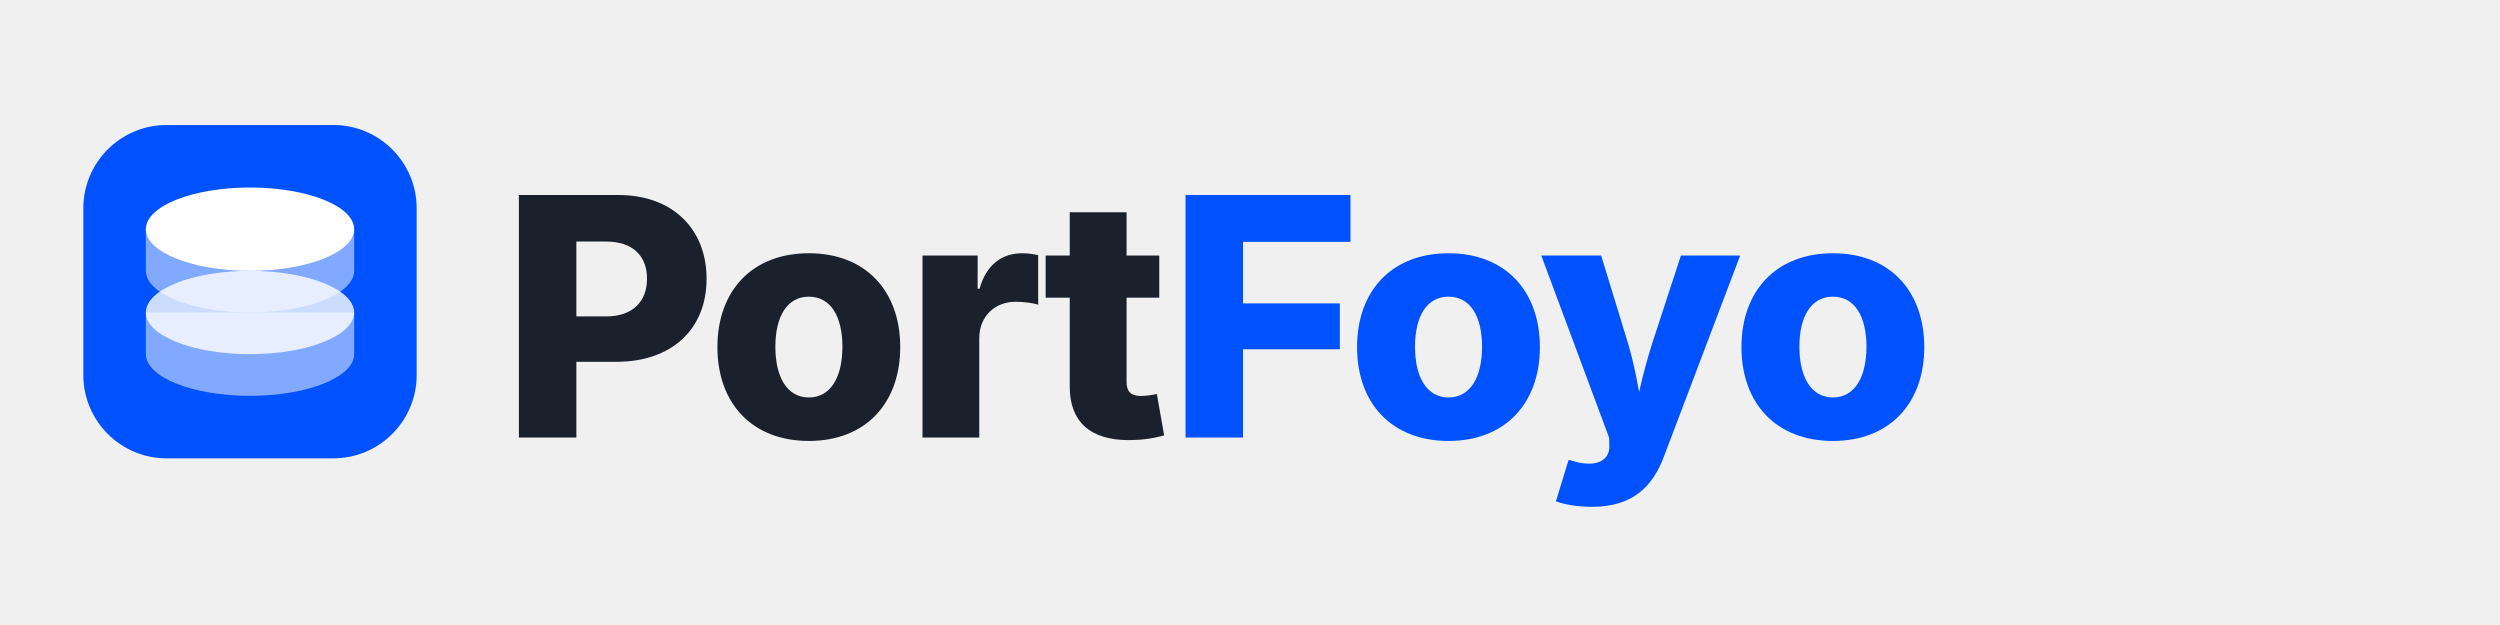
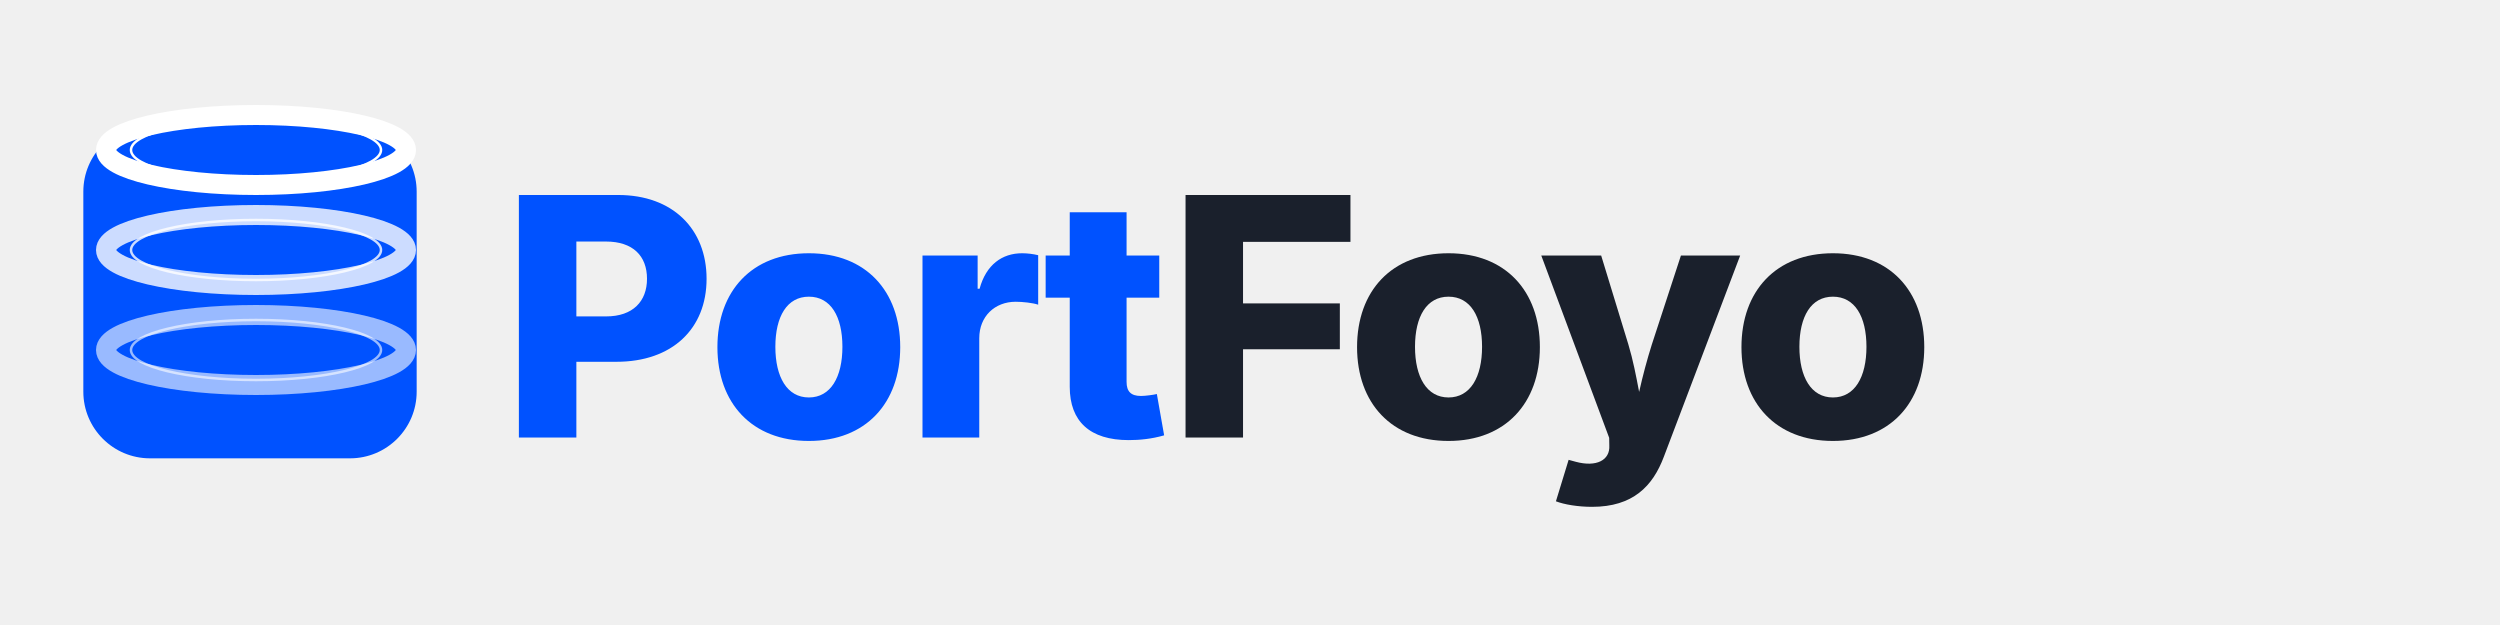
<svg xmlns="http://www.w3.org/2000/svg" width="100%" height="100%" viewBox="0 0 600 150" fill="none">
-   <rect x="20" y="30" width="80" height="80" rx="20" fill="#0052FF" />
-   <path d="M35 75 V85 A 25 10 0 0 0 85 85 V75" fill="white" fill-opacity="0.5" />
-   <ellipse cx="60" cy="75" rx="25" ry="10" fill="white" fill-opacity="0.8" />
-   <path d="M35 55 V65 A 25 10 0 0 0 85 65 V55" fill="white" fill-opacity="0.5" />
-   <ellipse cx="60" cy="55" rx="25" ry="10" fill="white" />
-   <text x="120" y="105" font-family="-apple-system, sans-serif" font-weight="800" font-size="80" fill="#1A202C" letter-spacing="-2">Port</text>
-   <text x="280" y="105" font-family="-apple-system, sans-serif" font-weight="800" font-size="80" fill="#0052FF" letter-spacing="-2">Foyo</text>
+   <rect x="20" y="30" width="80" height="80" rx="16" fill="#0052FF" />
+   <g transform="translate(0, 0) scale(0.12)">
+     <ellipse cx="512" cy="300" rx="300" ry="70" stroke="white" stroke-width="40" fill="none" opacity="1" />
+     <ellipse cx="512" cy="300" rx="250" ry="60" stroke="white" stroke-width="5" fill="none" opacity="1" />
+     <ellipse cx="512" cy="500" rx="300" ry="70" stroke="white" stroke-width="40" fill="none" opacity="0.8" />
+     <ellipse cx="512" cy="500" rx="250" ry="60" stroke="white" stroke-width="5" fill="none" opacity="0.8" />
+     <ellipse cx="512" cy="700" rx="300" ry="70" stroke="white" stroke-width="40" fill="none" opacity="0.6" />
+     <ellipse cx="512" cy="700" rx="250" ry="60" stroke="white" stroke-width="5" fill="none" opacity="0.6" />
+   </g>
+   <text x="120" y="105" font-family="-apple-system, sans-serif" font-weight="800" font-size="80" fill="#0052FF" letter-spacing="-2">Port</text>
+   <text x="280" y="105" font-family="-apple-system, sans-serif" font-weight="800" font-size="80" fill="#1A202C" letter-spacing="-2">Foyo</text>
</svg>
